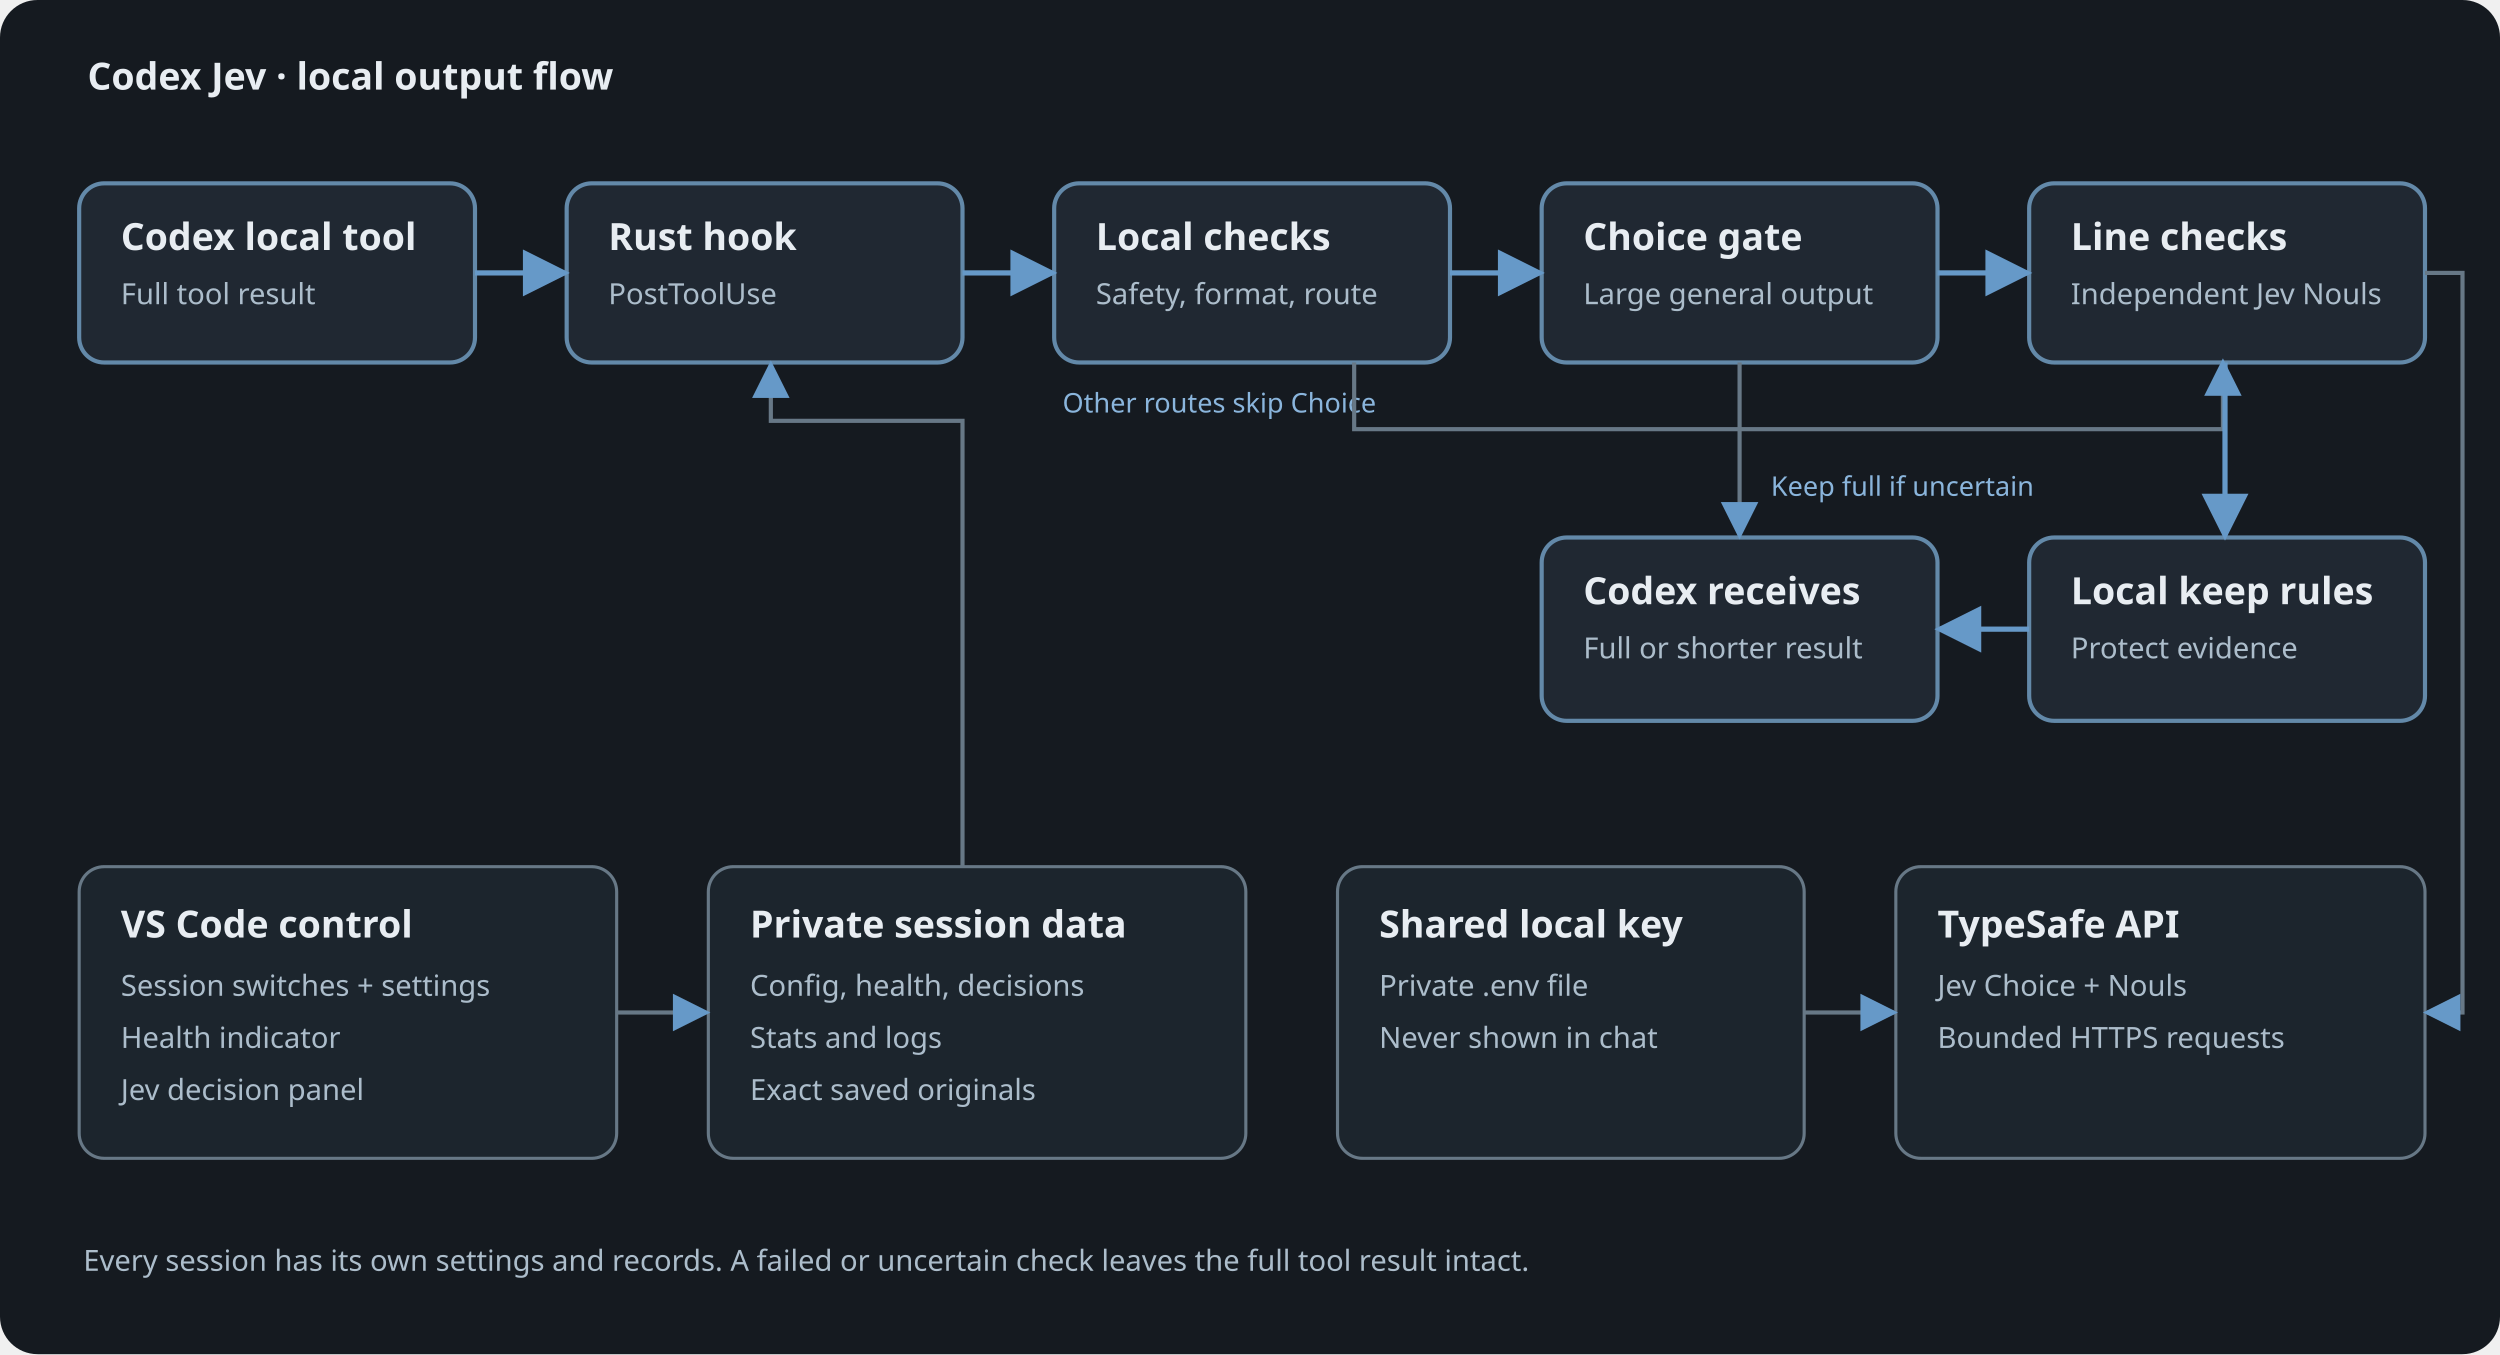
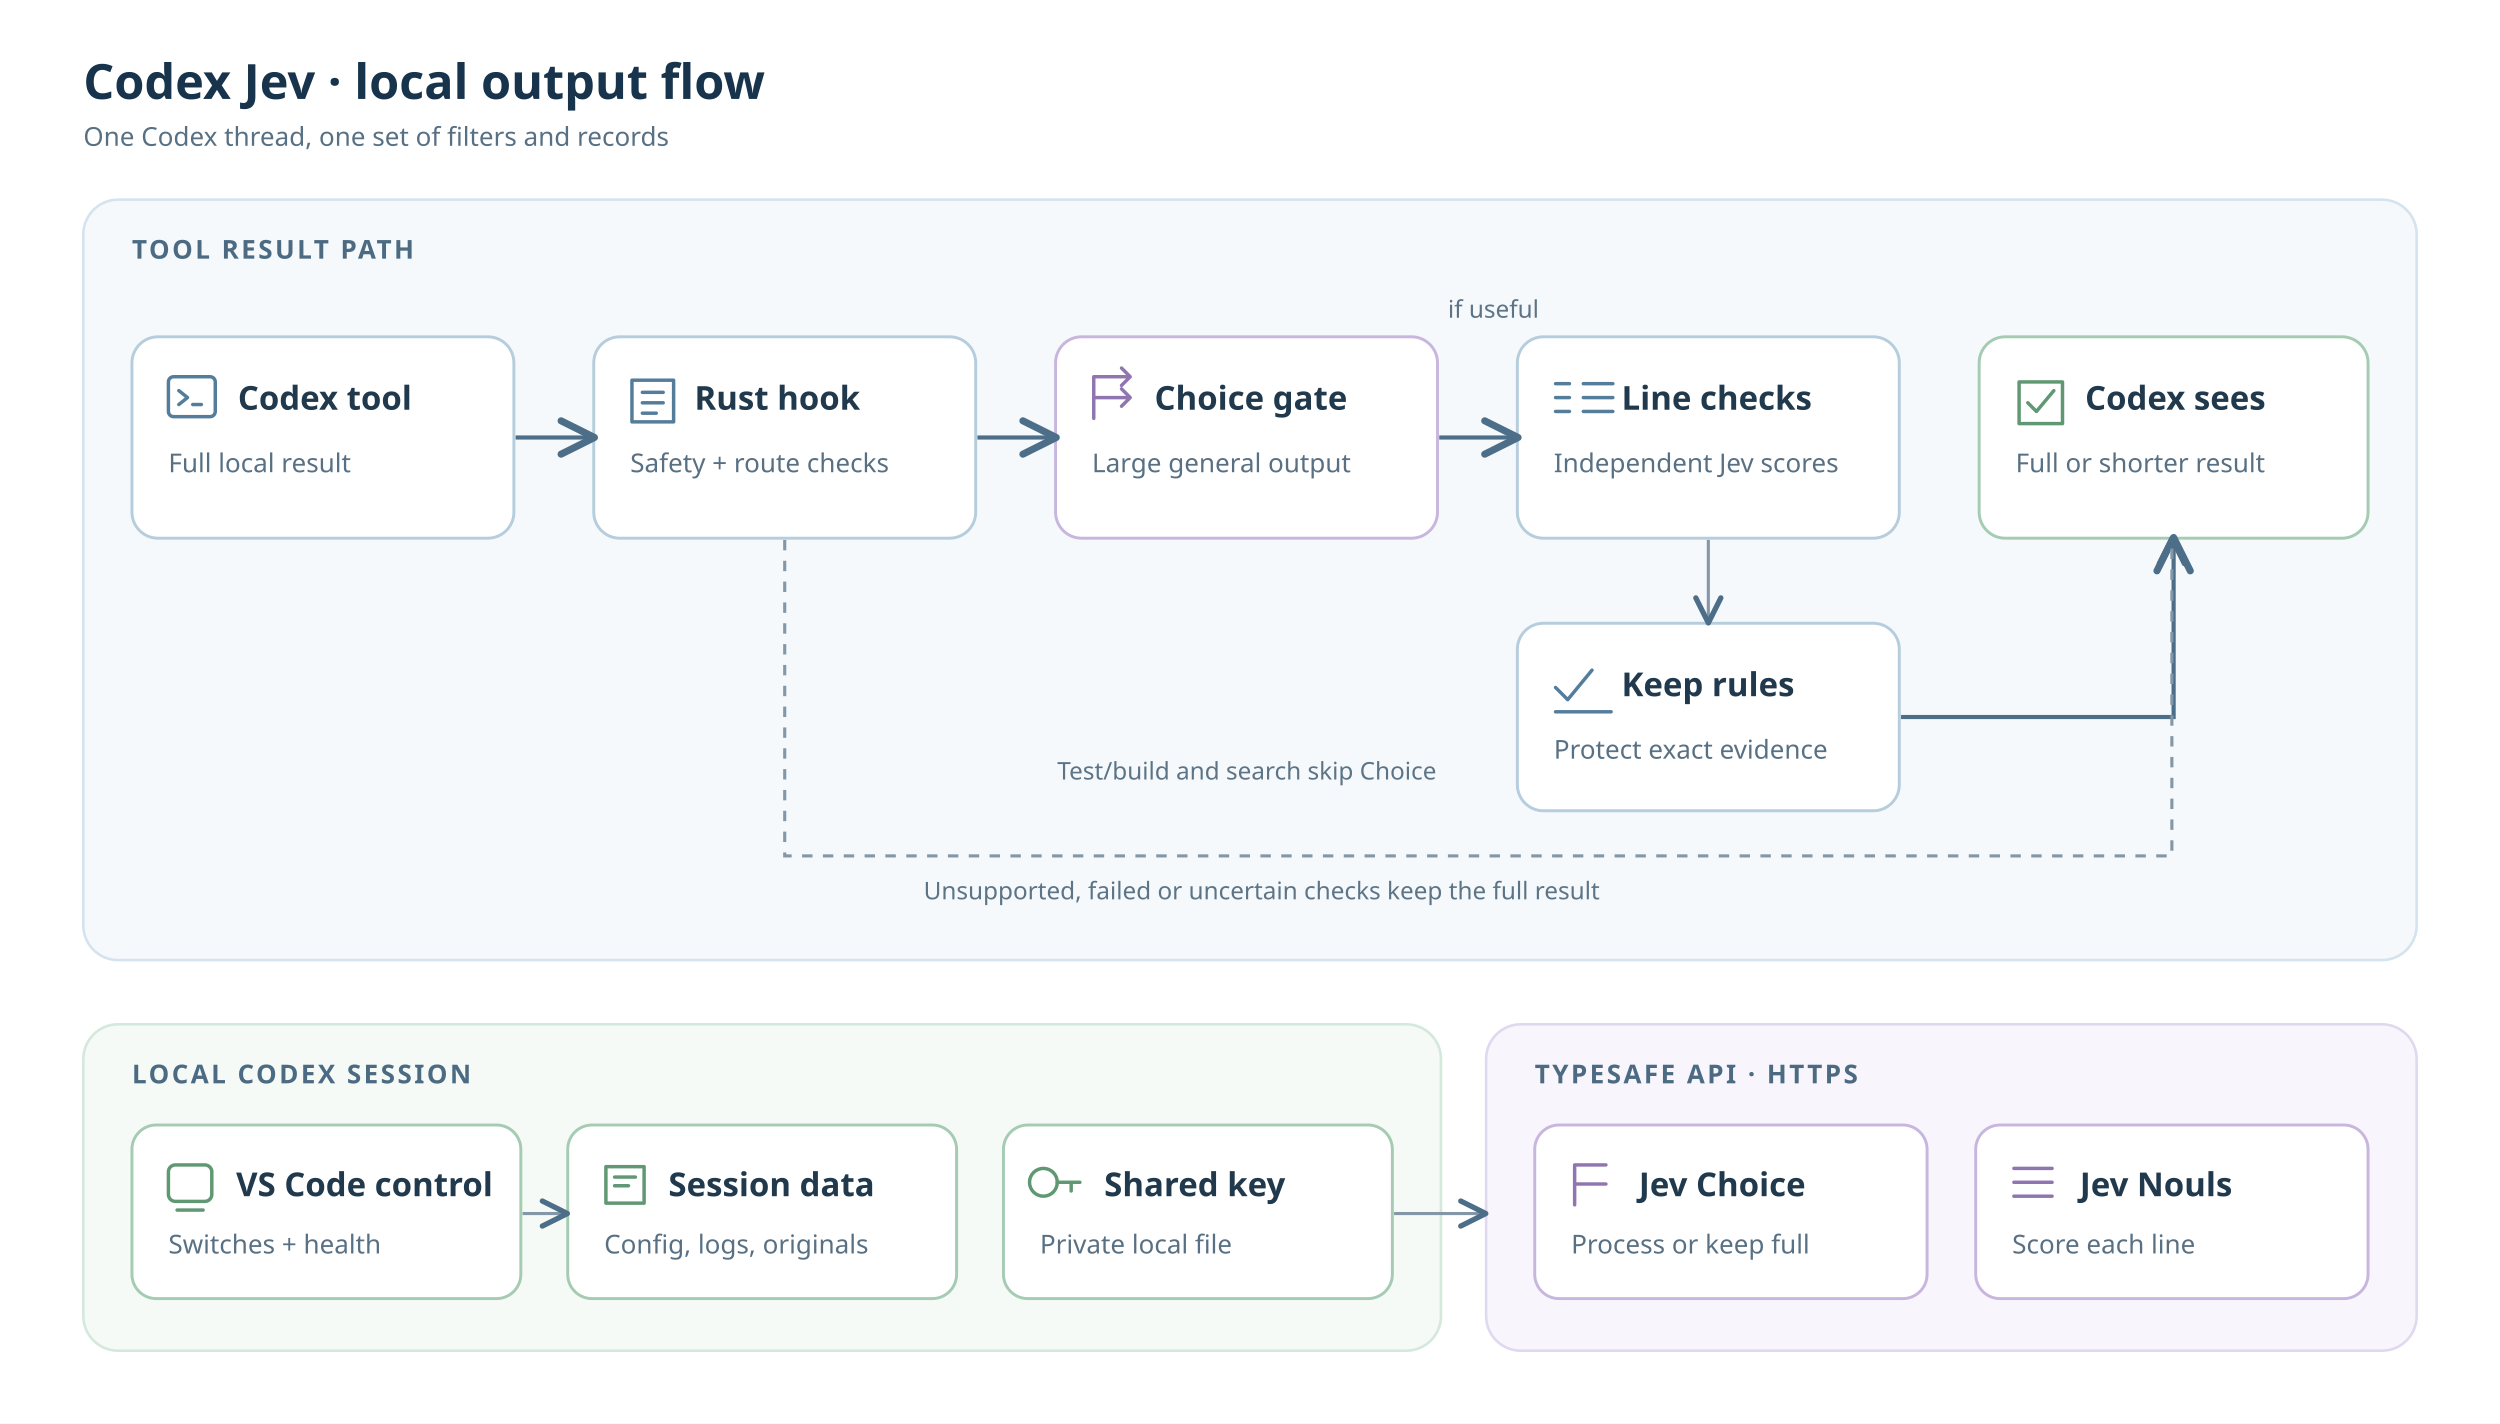
- <svg xmlns="http://www.w3.org/2000/svg" viewBox="0 0 1200 650" role="img" aria-labelledby="title desc">
+ <svg xmlns="http://www.w3.org/2000/svg" viewBox="0 0 1440 820" role="img" aria-labelledby="title desc">
  <defs>
-     <marker id="arrow" markerWidth="9" markerHeight="9" refX="8" refY="4.5" orient="auto">
-       <path d="M0 0L9 4.5 0 9Z" fill="#6699c8" />
+     <marker id="arrow" markerWidth="10" markerHeight="10" refX="8" refY="5" orient="auto">
+       <path d="M1 1l8 4-8 4" fill="none" stroke="#4c6e89" stroke-width="1.7" stroke-linecap="round" stroke-linejoin="round" />
    </marker>
    <style>
-       .bg{fill:#151a20}.box{fill:#202832;stroke:#6389a9;stroke-width:2}.side{fill:#1c252d;stroke:#677886;stroke-width:1.5}.text{fill:#e8edf2;font:600 18px system-ui,sans-serif}.sub{fill:#acbdcb;font:14px system-ui,sans-serif}.label{fill:#8ab5dc;font:13px system-ui,sans-serif}.line{fill:none;stroke:#6699c8;stroke-width:2.5;marker-end:url(#arrow)}.thin{fill:none;stroke:#677886;stroke-width:2;marker-end:url(#arrow)}
+       .bg{fill:#fff}.flow{fill:#f5f9fc;stroke:#d5e3ee;stroke-width:1.5}.local{fill:#f5faf7;stroke:#d4e8db;stroke-width:1.5}.api{fill:#f8f6fc;stroke:#e0d8ef;stroke-width:1.5}
+       .box{fill:#fff;stroke:#b6cddd;stroke-width:1.7}.green{stroke:#a5cbb3}.purple{stroke:#c8b6de}.title{fill:#17344c;font:700 28px system-ui,sans-serif}.group{fill:#4c6b83;font:700 15px system-ui,sans-serif;letter-spacing:1.4px}.name{fill:#21394d;font:650 19px system-ui,sans-serif}.detail{fill:#587083;font:15px system-ui,sans-serif}.note{fill:#5c7486;font:14px system-ui,sans-serif}.icon{fill:none;stroke:#547d9b;stroke-width:2;stroke-linecap:round;stroke-linejoin:round}.icon-green{stroke:#5f9872}.icon-purple{stroke:#9076b1}.line{fill:none;stroke:#4c6e89;stroke-width:2.4;marker-end:url(#arrow)}.soft{fill:none;stroke:#8497a7;stroke-width:1.8;marker-end:url(#arrow)}.dash{stroke-dasharray:6 6}
    </style>
  </defs>
-   <rect class="bg" width="1200" height="650" rx="18" />
-   <text x="42" y="43" class="text" font-size="23">Codex Jev · local output flow</text>
-   <rect class="box" x="38" y="88" width="190" height="86" rx="12" />
-   <text x="58" y="120" class="text">Codex local tool</text>
-   <text x="58" y="146" class="sub">Full tool result</text>
-   <rect class="box" x="272" y="88" width="190" height="86" rx="12" />
-   <text x="292" y="120" class="text">Rust hook</text>
-   <text x="292" y="146" class="sub">PostToolUse</text>
-   <rect class="box" x="506" y="88" width="190" height="86" rx="12" />
-   <text x="526" y="120" class="text">Local checks</text>
-   <text x="526" y="146" class="sub">Safety, format, route</text>
-   <rect class="box" x="740" y="88" width="190" height="86" rx="12" />
-   <text x="760" y="120" class="text">Choice gate</text>
-   <text x="760" y="146" class="sub">Large general output</text>
-   <rect class="box" x="974" y="88" width="190" height="86" rx="12" />
-   <text x="994" y="120" class="text">Line checks</text>
-   <text x="994" y="146" class="sub">Independent Jev Nouls</text>
-   <path class="line" d="M228 131H271" />
-   <path class="line" d="M462 131H505" />
-   <path class="line" d="M696 131H739" />
-   <path class="line" d="M930 131H973" />
-   <text x="510" y="198" class="label">Other routes skip Choice</text>
-   <path class="thin" d="M650 174V206H1067V174" />
-   <rect class="box" x="974" y="258" width="190" height="88" rx="12" />
-   <text x="994" y="290" class="text">Local keep rules</text>
-   <text x="994" y="316" class="sub">Protect evidence</text>
-   <rect class="box" x="740" y="258" width="190" height="88" rx="12" />
-   <text x="760" y="290" class="text">Codex receives</text>
-   <text x="760" y="316" class="sub">Full or shorter result</text>
-   <path class="line" d="M1068 174V257" />
-   <path class="line" d="M974 302H931" />
-   <path class="thin" d="M835 174V257" />
-   <text x="850" y="238" class="label">Keep full if uncertain</text>
-   <rect class="side" x="38" y="416" width="258" height="140" rx="12" />
-   <text x="58" y="450" class="text">VS Code control</text>
-   <text x="58" y="478" class="sub">Session switches + settings</text>
-   <text x="58" y="503" class="sub">Health indicator</text>
-   <text x="58" y="528" class="sub">Jev decision panel</text>
-   <rect class="side" x="340" y="416" width="258" height="140" rx="12" />
-   <text x="360" y="450" class="text">Private session data</text>
-   <text x="360" y="478" class="sub">Config, health, decisions</text>
-   <text x="360" y="503" class="sub">Stats and logs</text>
-   <text x="360" y="528" class="sub">Exact saved originals</text>
-   <rect class="side" x="642" y="416" width="224" height="140" rx="12" />
-   <text x="662" y="450" class="text">Shared local key</text>
-   <text x="662" y="478" class="sub">Private .env file</text>
-   <text x="662" y="503" class="sub">Never shown in chat</text>
-   <rect class="side" x="910" y="416" width="254" height="140" rx="12" />
-   <text x="930" y="450" class="text">TypeSafe API</text>
-   <text x="930" y="478" class="sub">Jev Choice + Nouls</text>
-   <text x="930" y="503" class="sub">Bounded HTTPS requests</text>
-   <path class="thin" d="M296 486H339" />
-   <path class="thin" d="M462 416V202H370V175" />
-   <path class="thin" d="M1164 131H1182V486H1165" />
-   <path class="thin" d="M866 486H909" />
-   <text x="40" y="610" class="sub">Every session has its own settings and records. A failed or uncertain check leaves the full tool result intact.</text>
+   <rect class="bg" width="1440" height="820" />
+   <text x="48" y="57" class="title">Codex Jev · local output flow</text>
+   <text x="48" y="84" class="detail">One Codex thread, one set of filters and records</text>
+   <rect class="flow" x="48" y="115" width="1344" height="438" rx="20" />
+   <text x="76" y="149" class="group">TOOL RESULT PATH</text>
+   <rect class="box" x="76" y="194" width="220" height="116" rx="15" />
+   <g class="icon">
+     <rect x="97" y="217" width="27" height="23" rx="3" />
+     <path d="m103 225 5 4-5 4m8 0h5" />
+   </g>
+   <text x="137" y="236" class="name">Codex tool</text>
+   <text x="97" y="272" class="detail">Full local result</text>
+   <rect class="box" x="342" y="194" width="220" height="116" rx="15" />
+   <g class="icon">
+     <path d="M364 219h24v24h-24zM370 226h12m-12 6h12m-12 6h8" />
+   </g>
+   <text x="400" y="236" class="name">Rust hook</text>
+   <text x="363" y="272" class="detail">Safety + route checks</text>
+   <path class="line" d="M297 252h43" />
+   <rect class="box purple" x="608" y="194" width="220" height="116" rx="15" />
+   <g class="icon icon-purple">
+     <path d="M630 217v24m0-24h21m-21 12h21m0-12-5-5m5 5-5 5m5 7-5-5m5 5-5 5" />
+   </g>
+   <text x="665" y="236" class="name">Choice gate</text>
+   <text x="629" y="272" class="detail">Large general output</text>
+   <path class="line" d="M563 252h43" />
+   <rect class="box" x="874" y="194" width="220" height="116" rx="15" />
+   <g class="icon">
+     <path d="M896 221h8m-8 8h8m-8 8h8m8-16h17m-17 8h17m-17 8h17" />
+   </g>
+   <text x="934" y="236" class="name">Line checks</text>
+   <text x="895" y="272" class="detail">Independent Jev scores</text>
+   <path class="line" d="M829 252h43" />
+   <rect class="box green" x="1140" y="194" width="224" height="116" rx="15" />
+   <g class="icon icon-green">
+     <path d="M1163 220h25v24h-25zM1168 232l5 5 10-12" />
+   </g>
+   <text x="1201" y="236" class="name">Codex sees</text>
+   <text x="1161" y="272" class="detail">Full or shorter result</text>
+   <rect class="box" x="874" y="359" width="220" height="108" rx="15" />
+   <g class="icon">
+     <path d="m896 396 7 7 14-17m-21 24h32" />
+   </g>
+   <text x="934" y="401" class="name">Keep rules</text>
+   <text x="895" y="437" class="detail">Protect exact evidence</text>
+   <path class="soft" d="M984 311v46" />
+   <path class="line" d="M1095 413h157V312" />
+   <path class="soft dash" d="M452 311v182h799V312" />
+   <text x="532" y="518" class="note">Unsupported, failed or uncertain checks keep the full result</text>
+   <text x="834" y="183" class="note">if useful</text>
+   <text x="609" y="449" class="note">Test/build and search skip Choice</text>
+   <rect class="local" x="48" y="590" width="782" height="188" rx="20" />
+   <text x="76" y="624" class="group">LOCAL CODEX SESSION</text>
+   <rect class="box green" x="76" y="648" width="224" height="100" rx="14" />
+   <g class="icon icon-green">
+     <rect x="97" y="671" width="25" height="21" rx="4" />
+     <path d="M102 697h15" />
+   </g>
+   <text x="136" y="689" class="name">VS Code control</text>
+   <text x="97" y="722" class="detail">Switches + health</text>
+   <rect class="box green" x="327" y="648" width="224" height="100" rx="14" />
+   <g class="icon icon-green">
+     <path d="M349 672h22v21h-22zM354 678h12m-12 5h8" />
+   </g>
+   <text x="385" y="689" class="name">Session data</text>
+   <text x="348" y="722" class="detail">Config, logs, originals</text>
+   <rect class="box green" x="578" y="648" width="224" height="100" rx="14" />
+   <g class="icon icon-green">
+     <circle cx="601" cy="681" r="8" />
+     <path d="M609 681h13m-5 0v5" />
+   </g>
+   <text x="636" y="689" class="name">Shared key</text>
+   <text x="599" y="722" class="detail">Private local file</text>
+   <path class="soft" d="M301 699h24" />
+   <rect class="api" x="856" y="590" width="536" height="188" rx="20" />
+   <text x="884" y="624" class="group">TYPESAFE API · HTTPS</text>
+   <rect class="box purple" x="884" y="648" width="226" height="100" rx="14" />
+   <g class="icon icon-purple">
+     <path d="M907 671v23m0-23h18m-18 11h18" />
+   </g>
+   <text x="944" y="689" class="name">Jev Choice</text>
+   <text x="905" y="722" class="detail">Process or keep full</text>
+   <rect class="box purple" x="1138" y="648" width="226" height="100" rx="14" />
+   <g class="icon icon-purple">
+     <path d="M1160 673h22m-22 8h22m-22 8h22" />
+   </g>
+   <text x="1198" y="689" class="name">Jev Nouls</text>
+   <text x="1159" y="722" class="detail">Score each line</text>
+   <path class="soft" d="M803 699h51" />
</svg>
